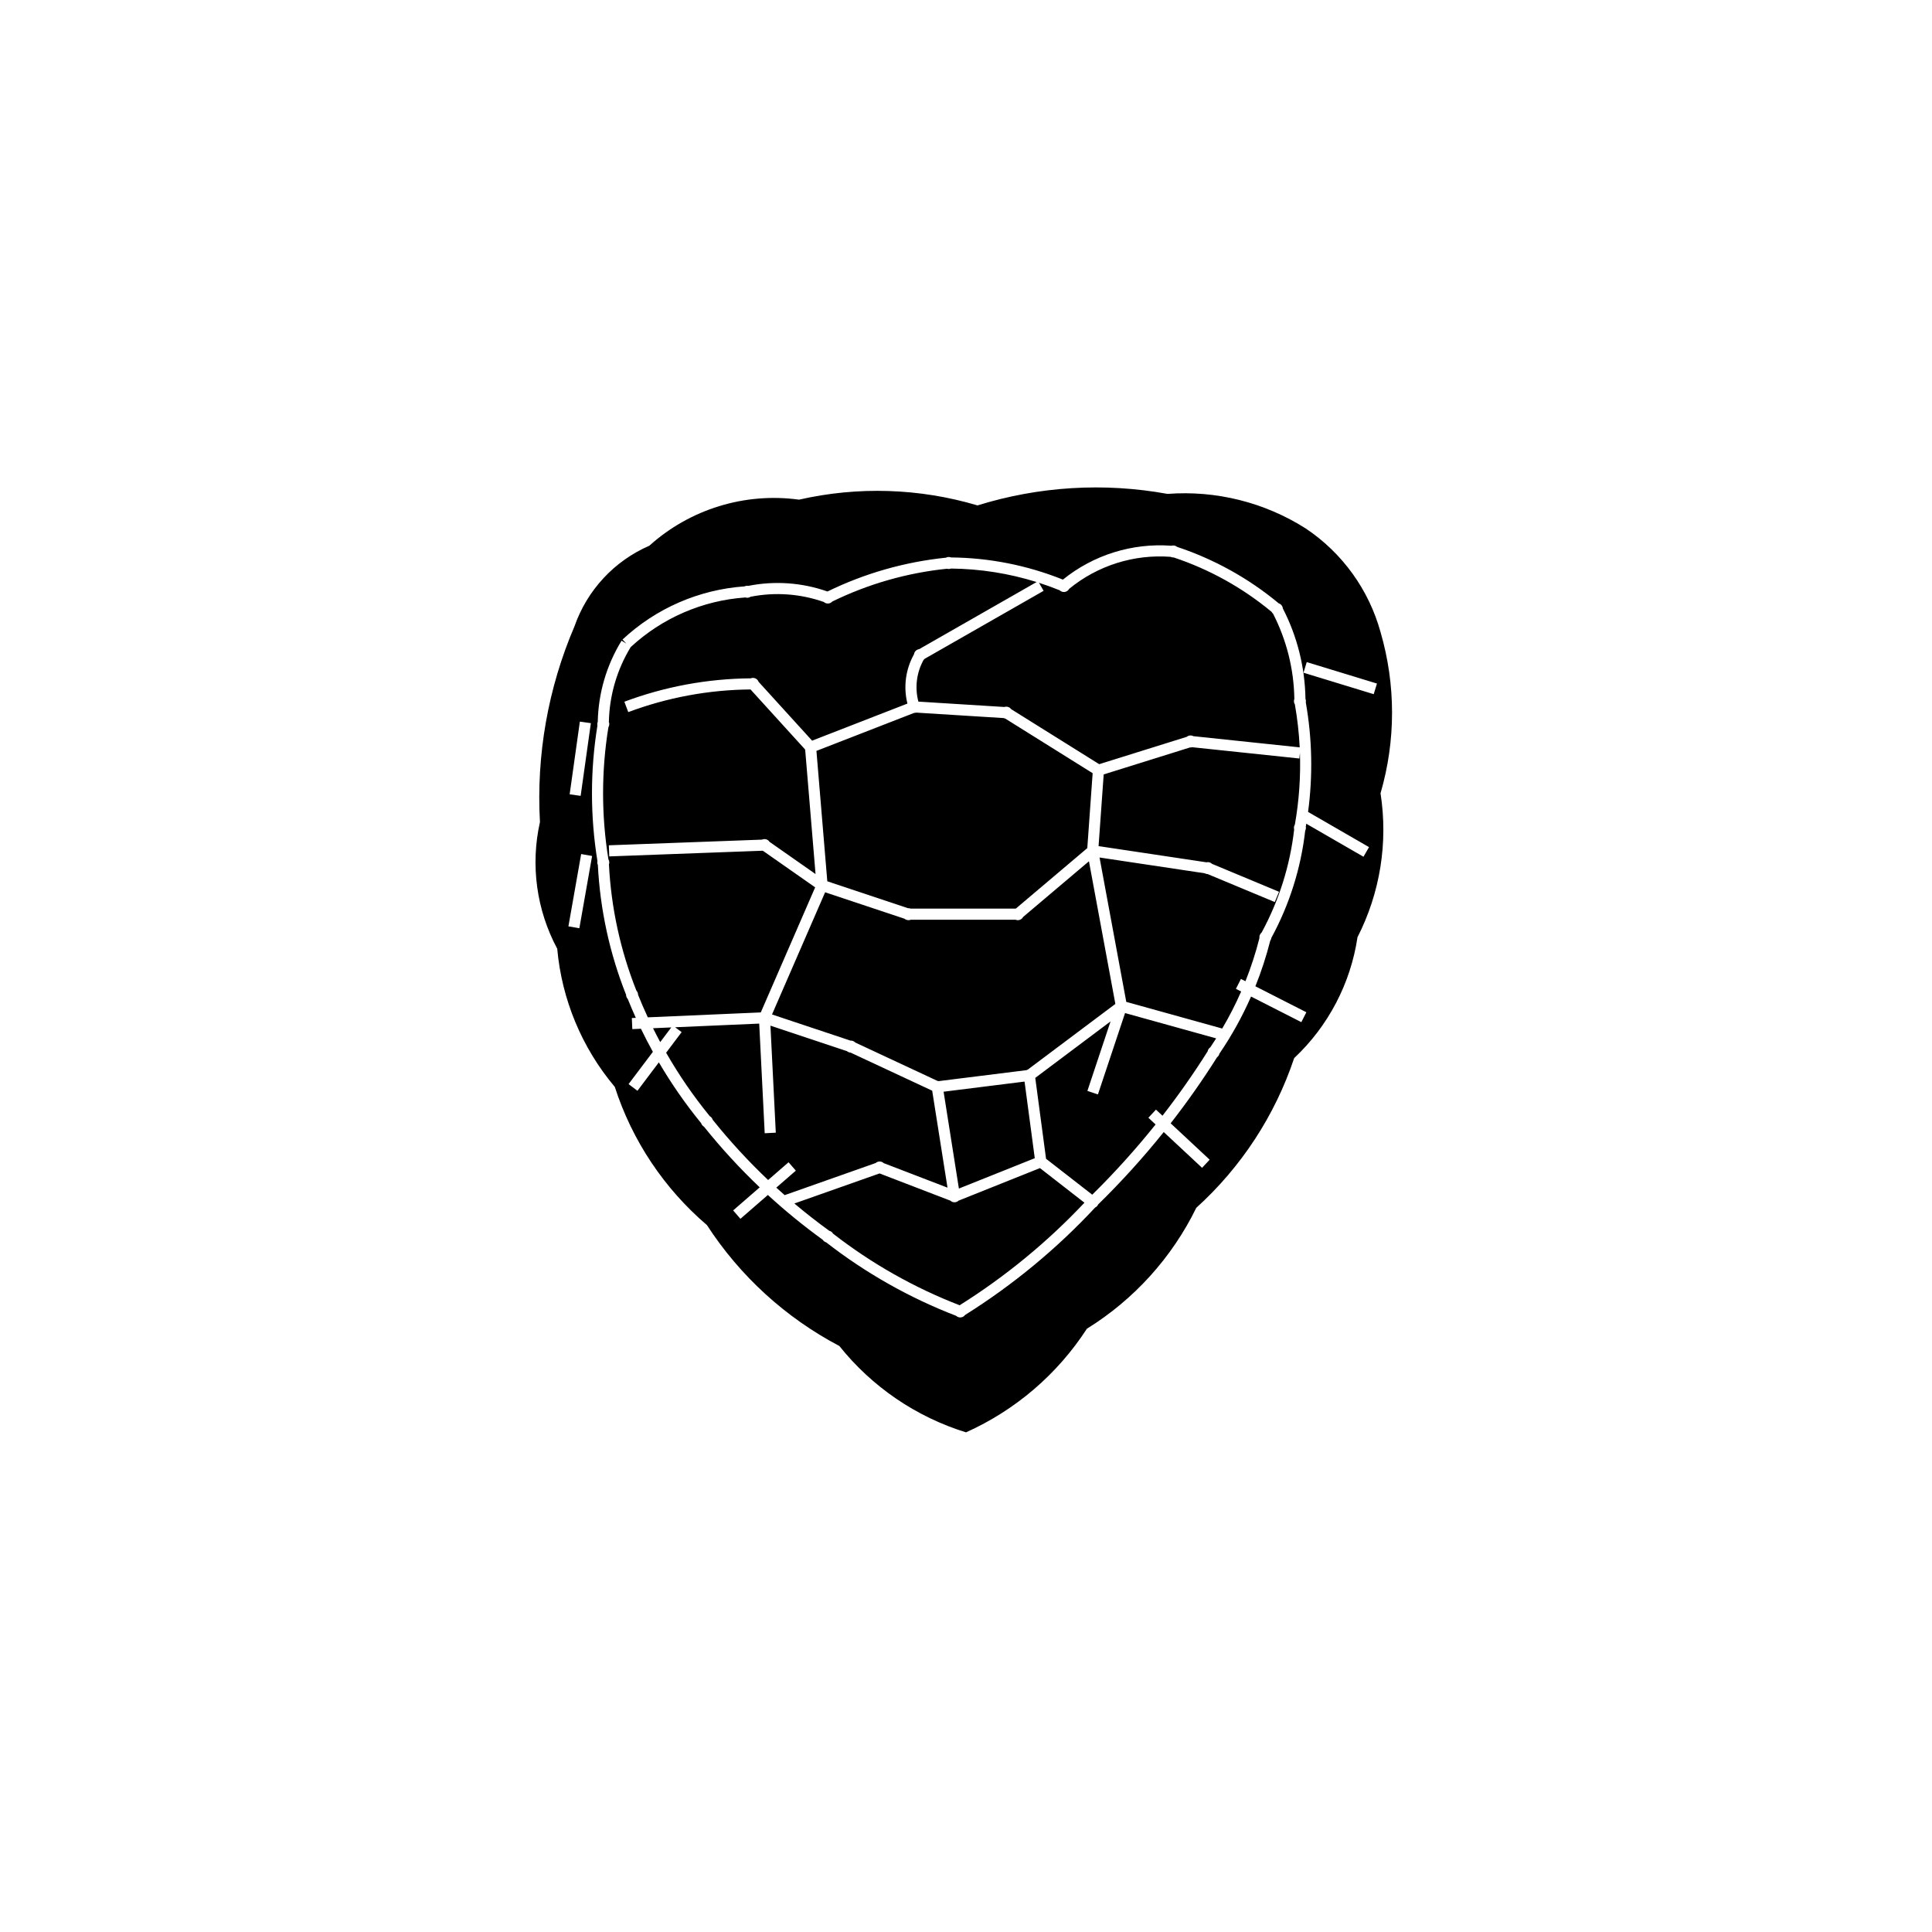
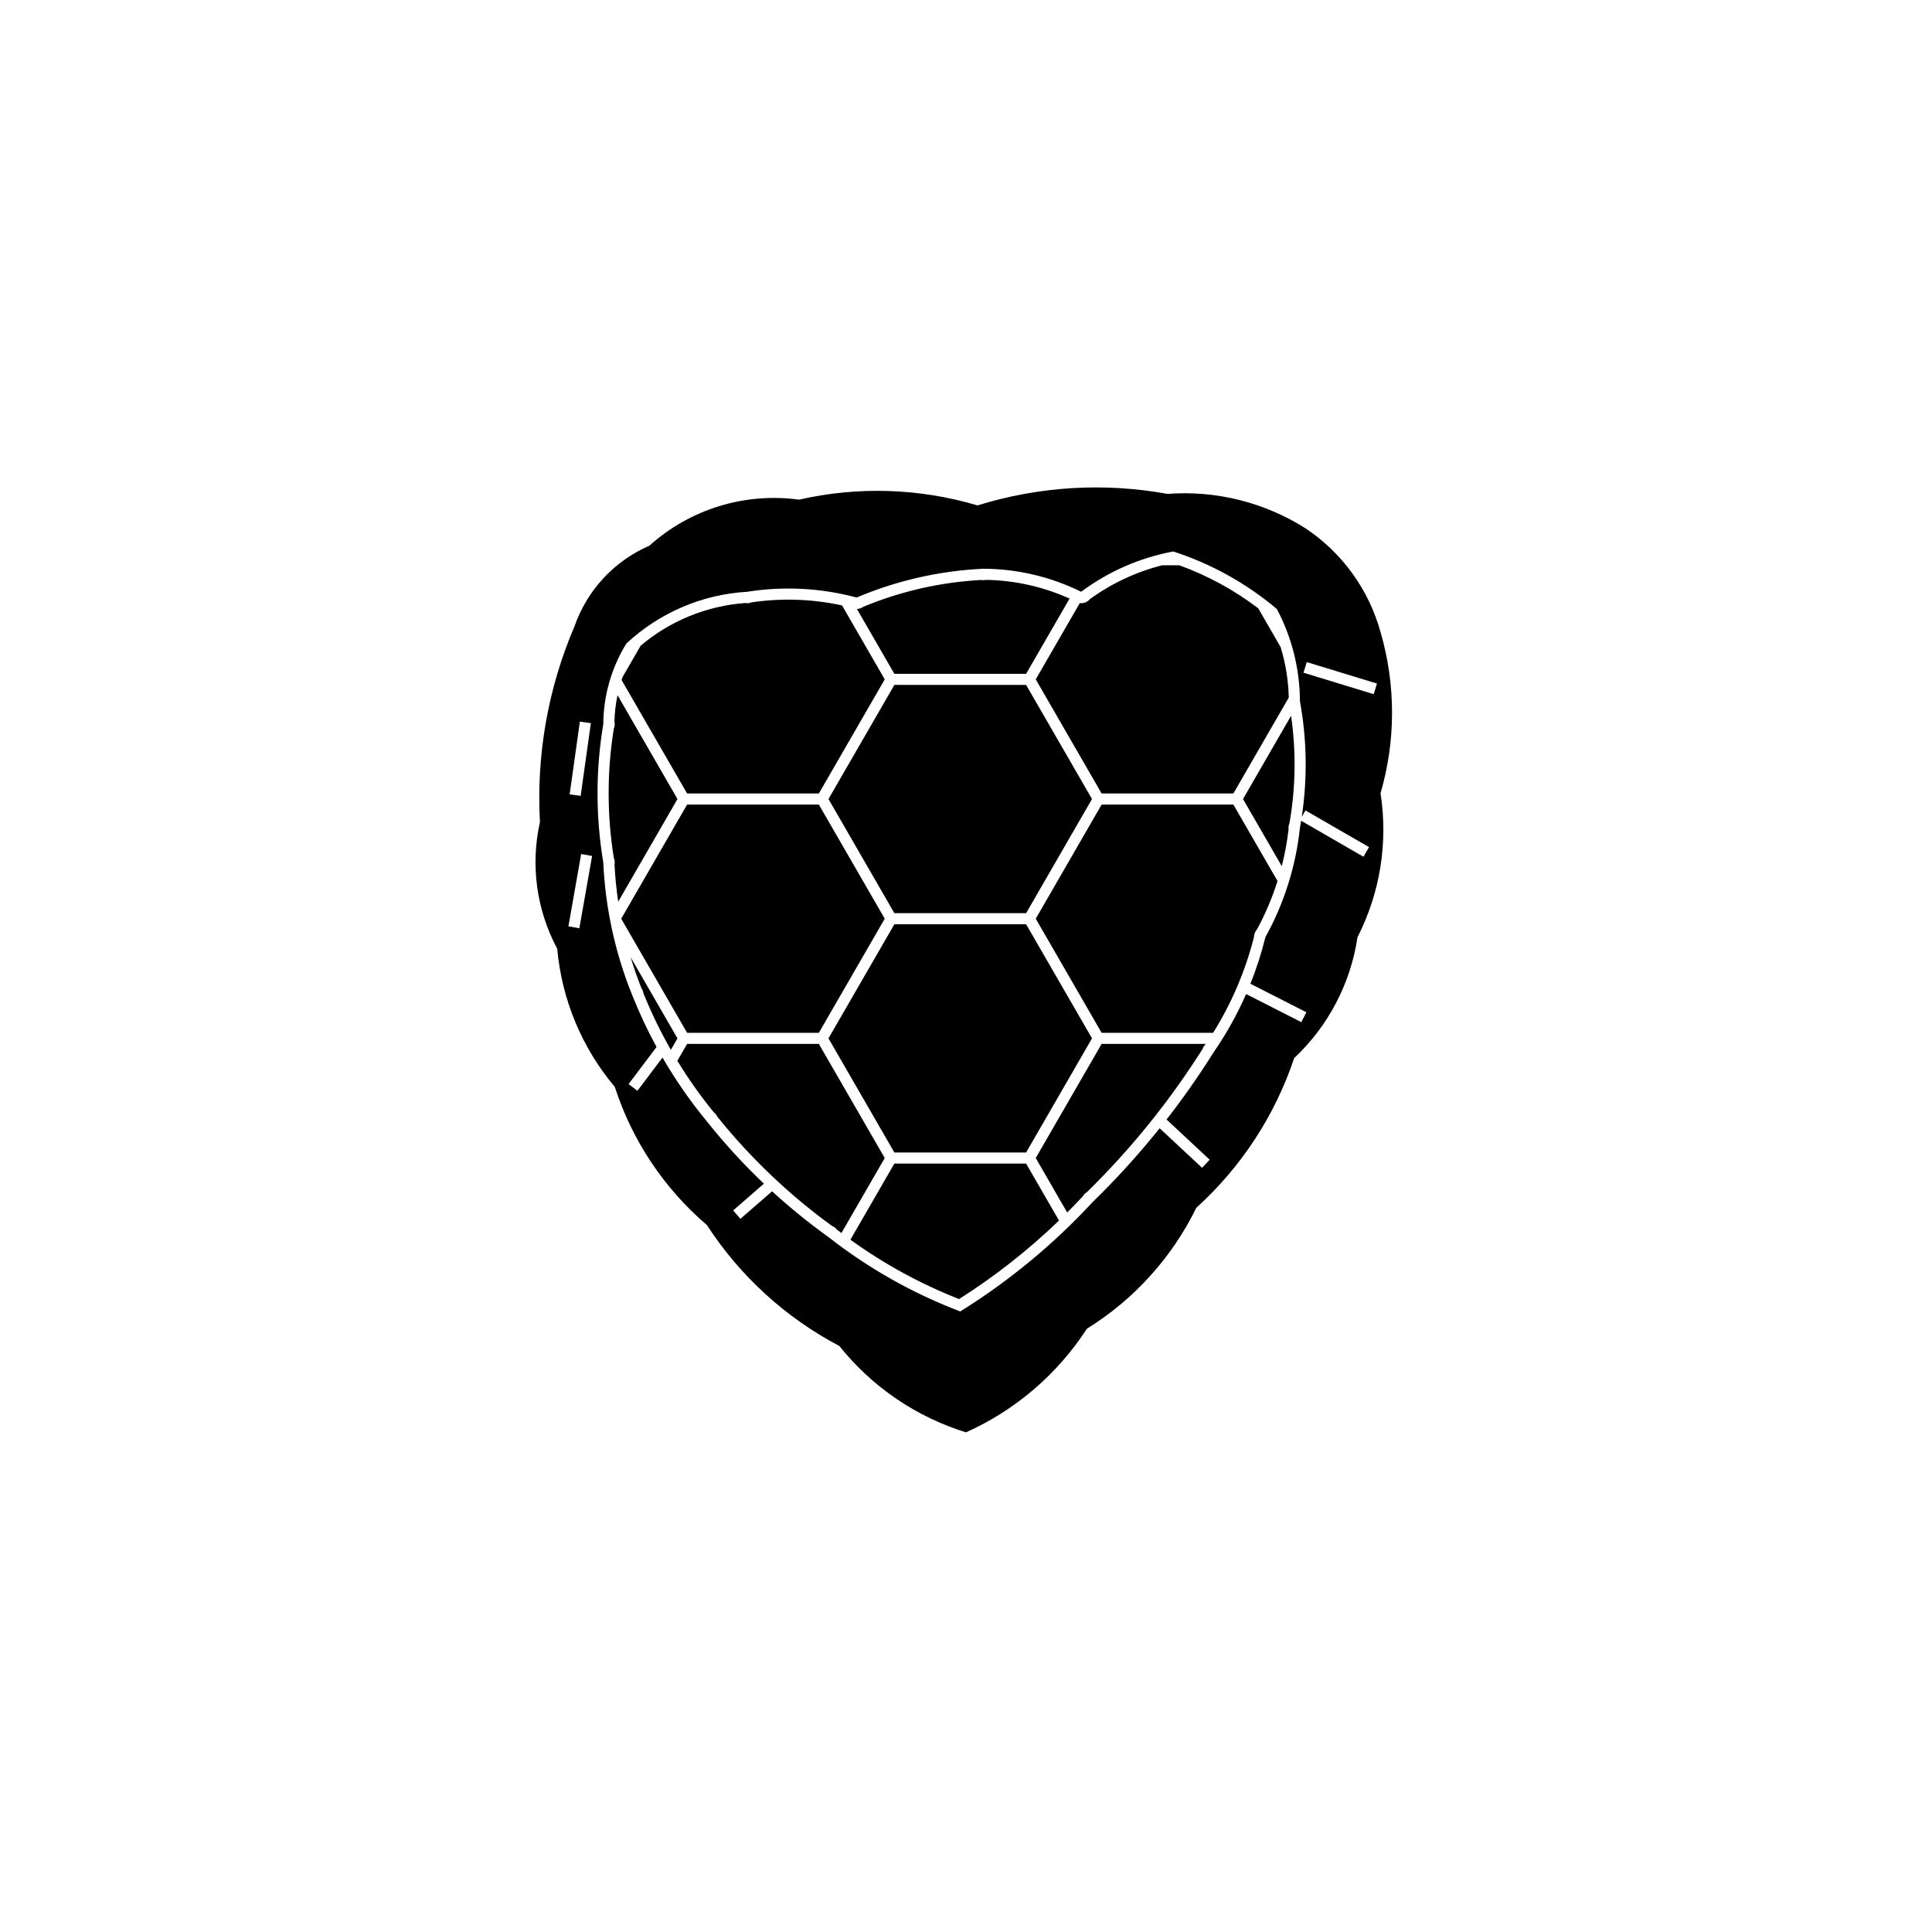
<svg xmlns="http://www.w3.org/2000/svg" viewBox="0 0 200 200" fill="currentColor" stroke-linecap="round" stroke-linejoin="round">
-   <path fill-rule="evenodd" d="M67.22 56.492a14.192 14.192 0 0 0-7.748 8.344 44.998 44.998 0 0 0-3.576 20.264 18.96 18.96 0 0 0 1.788 13.112 25.777 25.777 0 0 0 5.96 14.304 31.588 31.588 0 0 0 9.536 14.304 36.728 36.728 0 0 0 13.708 12.516 27.006 27.006 0 0 0 13.112 8.94 29.092 29.092 0 0 0 12.516-10.728 30.47 30.47 0 0 0 11.324-12.516 36.542 36.542 0 0 0 10.132-15.496 21.531 21.531 0 0 0 6.556-12.516 24.473 24.473 0 0 0 2.384-14.9 29.8 29.8 0 0 0 0-16.688 18.96 18.96 0 0 0-7.748-10.728 23.393 23.393 0 0 0-14.304-3.576 41.31 41.31 0 0 0-19.668 1.192 36.431 36.431 0 0 0-18.476-0.596 19.271 19.271 0 0 0-15.496 4.768zm-2.777 9.712a20.616 20.616 0 0 1 12.638-5.503 0.621 0.621 0 0 1 0.384-0.052 15.55 15.55 0 0 1 8.196 0.583 36.409 36.409 0 0 1 12.261-3.501 0.621 0.621 0 0 1 0.528-0.025 31.865 31.865 0 0 1 11.581 2.296 15.959 15.959 0 0 1 11.239-3.506 0.621 0.621 0 0 1 0.588 0.119 32.461 32.461 0 0 1 10.515 5.842 0.621 0.621 0 0 1 0.429 0.533 21.137 21.137 0 0 1 2.339 9.354 0.621 0.621 0 0 1 0.048 0.24 0.621 0.621 0 0 1-0.014 0.129 36.931 36.931 0 0 1 0.236 11.337l6.311 3.644-0.575 0.996-5.921-3.418a36.931 36.931 0 0 1-0.051 0.295 0.621 0.621 0 0 1 0.014 0.129 0.621 0.621 0 0 1-0.075 0.296 30.45 30.45 0 0 1-3.505 11.099 0.621 0.621 0 0 1-0.116 0.296 36.707 36.707 0 0 1-1.536 4.713l5.278 2.689-0.522 1.024-5.203-2.65a36.707 36.707 0 0 1-3.275 5.909 0.621 0.621 0 0 1-0.245 0.373 84.09 84.09 0 0 1-4.805 6.84l4.038 3.766-0.784 0.841-3.97-3.702a84.09 84.09 0 0 1-6.788 7.494 0.621 0.621 0 0 1-0.307 0.315 67.178 67.178 0 0 1-13.466 11.124 0.621 0.621 0 0 1-0.929 0.09 52.874 52.874 0 0 1-13.452-7.604 0.621 0.621 0 0 1-0.358-0.268 63.528 63.528 0 0 1-5.68-4.638l-2.84 2.468-0.754-0.868 2.749-2.39a63.528 63.528 0 0 1-5.767-6.279 0.621 0.621 0 0 1-0.29-0.358 49.521 49.521 0 0 1-4.382-6.301l-2.217 2.942-0.918-0.692 2.516-3.339a49.521 49.521 0 0 1-1.237-2.39l-0.892 0.038-0.05-1.148 0.414-0.018a49.521 49.521 0 0 1-0.836-1.957 0.621 0.621 0 0 1-0.174-0.435 42.146 42.146 0 0 1-2.922-13.442 0.621 0.621 0 0 1-0.043-0.4 43.785 43.785 0 0 1 0-14.028 0.621 0.621 0 0 1 0.034-0.38 16.667 16.667 0 0 1 2.466-8.403l0.49 0.301-0.393-0.42zm12.712-4.355a19.466 19.466 0 0 0-11.87 5.142 15.517 15.517 0 0 0-2.255 7.75 0.621 0.621 0 0 1 0.043 0.227 0.621 0.621 0 0 1-0.092 0.325 42.635 42.635 0 0 0 0 13.654 0.621 0.621 0 0 1 0.092 0.325 0.621 0.621 0 0 1-0.036 0.207 40.996 40.996 0 0 0 2.842 13.07 0.621 0.621 0 0 1 0.174 0.431 0.621 0.621 0 0 1 0 0.005 48.371 48.371 0 0 0 1.008 2.329l11.695-0.509 5.629-12.947-5.383-3.768a0.621 0.621 0 0 1-0.075-0.023l-15.858 0.588-0.042-1.15 15.857-0.587a0.621 0.621 0 0 1 0.778 0.229l4.763 3.335-1.071-12.849a0.621 0.621 0 0 1-0.029-0.068l-5.63-6.193a36.973 36.973 0 0 0-12.657 2.346l-0.404-1.076a38.123 38.123 0 0 1 13.077-2.42 0.621 0.621 0 0 1 0.82 0.361l5.537 6.09 9.868-3.838a6.982 6.982 0 0 1 0.681-5.106 0.621 0.621 0 0 1 0.533-0.529l12.16-6.948a30.715 30.715 0 0 0-8.867-1.396 0.621 0.621 0 0 1-0.408 0.019 35.259 35.259 0 0 0-11.875 3.393 0.621 0.621 0 0 1-0.88 0.049 14.4 14.4 0 0 0-7.582-0.541 0.621 0.621 0 0 1-0.543 0.073zm32.542-0.742a30.715 30.715 0 0 0-2.14-0.777l0.476 0.833-12.312 7.036a0.621 0.621 0 0 1-0.11 0.109 5.832 5.832 0 0 0-0.54 4.323l8.903 0.556a0.621 0.621 0 0 1 0.702 0.226l9.113 5.695 9.06-2.831a0.621 0.621 0 0 1 0.688-0.068l11.008 1.158a35.781 35.781 0 0 0-0.501-4.45 0.621 0.621 0 0 1-0.053-0.562 19.987 19.987 0 0 0-2.208-8.833 0.621 0.621 0 0 1-0.148-0.184 31.311 31.311 0 0 0-10.135-5.631 0.621 0.621 0 0 1-0.325-0.065 14.809 14.809 0 0 0-10.495 3.314 0.621 0.621 0 0 1-0.983 0.151zm24.347 24.256a35.781 35.781 0 0 0 0.525-7.423l-0.061 0.58-11.091-1.168a0.621 0.621 0 0 1-0.225 0.023l-8.938 2.793-0.531 7.422 11.162 1.675a0.621 0.621 0 0 1 0.585 0.162l6.935 2.89-0.442 1.062-6.936-2.89a0.621 0.621 0 0 1-0.312-0.087l-10.891-1.634 2.768 14.946 9.932 2.759a35.557 35.557 0 0 0 1.96-3.833l-0.543-0.277 0.522-1.024 0.466 0.237a35.557 35.557 0 0 0 1.448-4.467 0.621 0.621 0 0 1 0.224-0.571 29.3 29.3 0 0 0 3.37-10.672 0.621 0.621 0 0 1 0.073-0.503zm-8.757 23.058a35.557 35.557 0 0 0 0.611-0.928l-9.433-2.621-2.808 8.422-1.09-0.364 2.397-7.194-7.794 5.846 1.117 8.373 4.782 3.719a82.94 82.94 0 0 0 6.557-7.27l-0.745-0.695 0.784-0.841 0.675 0.63a82.94 82.94 0 0 0 4.676-6.665 0.621 0.621 0 0 1 0.271-0.412zm-25.945 26.7a66.028 66.028 0 0 0 12.92-10.617l-4.607-3.584-8.416 3.367a0.621 0.621 0 0 1-0.856 0.005l-7.31-2.811a0.621 0.621 0 0 1-0.043-0.001l-8.797 3.105a62.378 62.378 0 0 0 3.609 2.823 0.621 0.621 0 0 1 0.393 0.295 51.724 51.724 0 0 0 13.107 7.418zm-18.98-12.178a62.378 62.378 0 0 0 0.867 0.777l9.418-3.324a0.621 0.621 0 0 1 0.838 0.012l6.6 2.538-1.585-10.038-8.451-3.944a0.621 0.621 0 0 1-0.373-0.149l-7.92-2.639 0.554 11.079-1.148 0.058-0.568-11.35-8.703 0.379 0.671 0.505-1.605 2.131a48.371 48.371 0 0 0 4.519 6.568 0.621 0.621 0 0 1 0.3 0.37 62.378 62.378 0 0 0 5.74 6.239l2.115-1.838 0.754 0.868-2.023 1.758zm-12.759-16.502a48.371 48.371 0 0 0 0.743 1.437l1.144-1.519-1.887 0.082zm27.023-32.64l-10.109 3.931 1.125 13.498 8.357 2.786a0.621 0.621 0 0 1 0.276 0.045h10.854a0.621 0.621 0 0 1 0.043-0.015l7.384-6.249 0.554-7.757-9.044-5.652a0.621 0.621 0 0 1-0.164-0.053l-9.068-0.566a0.621 0.621 0 0 1-0.208 0.032zm-0.99 21.306l-8.219-2.739-5.499 12.649 8.121 2.707a0.621 0.621 0 0 1 0.497 0.198l8.515 3.974a0.621 0.621 0 0 1 0.13 0.02l9.071-1.133a0.621 0.621 0 0 1 0.147-0.06l9.063-6.797-2.735-14.767-6.813 5.764a0.621 0.621 0 0 1-0.785 0.288h-10.854a0.621 0.621 0 0 1-0.639-0.104zm12.425 16.858l-8.38 1.048 1.583 10.025 7.855-3.142-1.058-7.931zm-44.895-37.104l-1.057 7.526-1.139-0.16 1.057-7.526 1.139 0.16zm0.128 13.749l-1.32 7.484-1.132-0.2 1.32-7.484 1.132 0.2zm80.912-16.749l-7.268-2.222 0.336-1.1 7.268 2.222-0.336 1.1z" />
+   <path fill-rule="evenodd" d="M67.22 56.492a14.192 14.192 0 0 0-7.748 8.344 44.998 44.998 0 0 0-3.576 20.264 18.96 18.96 0 0 0 1.788 13.112 25.777 25.777 0 0 0 5.96 14.304 31.588 31.588 0 0 0 9.536 14.304 36.728 36.728 0 0 0 13.708 12.516 27.006 27.006 0 0 0 13.112 8.94 29.092 29.092 0 0 0 12.516-10.728 30.47 30.47 0 0 0 11.324-12.516 36.542 36.542 0 0 0 10.132-15.496 21.531 21.531 0 0 0 6.556-12.516 24.473 24.473 0 0 0 2.384-14.9 29.8 29.8 0 0 0 0-16.688 18.96 18.96 0 0 0-7.748-10.728 23.393 23.393 0 0 0-14.304-3.576 41.31 41.31 0 0 0-19.668 1.192 36.431 36.431 0 0 0-18.476-0.596 19.271 19.271 0 0 0-15.496 4.768zm-2.384 10.132a20.041 20.041 0 0 1 12.516-5.364 27.267 27.267 0 0 1 11.324 0.596 38.219 38.219 0 0 1 13.112-2.98 23.02 23.02 0 0 1 10.132 2.384 23.021 23.021 0 0 1 9.536-4.172 31.886 31.886 0 0 1 10.728 5.96 20.562 20.562 0 0 1 2.384 9.536 36.356 36.356 0 0 1 0.19 11.972l0.383-0.662 6.581 3.8-0.575 0.996-6.453-3.726a36.356 36.356 0 0 1-0.126 0.732 29.875 29.875 0 0 1-3.576 11.324 36.132 36.132 0 0 1-1.549 4.818l5.792 2.951-0.522 1.024-5.716-2.912a36.132 36.132 0 0 1-3.369 6.039 83.515 83.515 0 0 1-4.866 6.951l4.461 4.16-0.784 0.841-4.392-4.095a83.515 83.515 0 0 1-6.935 7.639 66.603 66.603 0 0 1-13.708 11.324 52.299 52.299 0 0 1-13.708-7.748 62.953 62.953 0 0 1-5.77-4.689l-3.277 2.848-0.754-0.868 3.185-2.769a62.953 62.953 0 0 1-5.9-6.442 48.946 48.946 0 0 1-4.599-6.615l-2.593 3.44-0.918-0.692 2.895-3.843a48.946 48.946 0 0 1-2.533-5.402 41.571 41.571 0 0 1-2.98-13.708 43.21 43.21 0 0 1 0-14.304 16.092 16.092 0 0 1 2.384-8.344zm-3.67 8.237l-1.057 7.526-1.139-0.16 1.057-7.526 1.139 0.16zm0.128 13.749l-1.32 7.484-1.132-0.2 1.32-7.484 1.132 0.2zm80.912-16.749l-7.268-2.222 0.336-1.1 7.268 2.222-0.336 1.1zm-72.074 35.63l-4.85-8.401a40.421 40.421 0 0 0 1.113 3.2 1.185 1.185 0 0 1 0.21 0.527 47.796 47.796 0 0 0 2.842 5.86l0.685-1.186zm0-24.775l-6.207-10.752a14.942 14.942 0 0 0-0.319 2.737 1.185 1.185 0 0 1-0.065 0.734 42.06 42.06 0 0 0 0 13.37 1.185 1.185 0 0 1 0.073 0.695 40.421 40.421 0 0 0 0.383 3.843l6.135-10.627zm21.456 37.163l-6.82-11.813h-13.64l-1.009 1.748a47.796 47.796 0 0 0 3.77 5.329 1.185 1.185 0 0 1 0.366 0.453 61.803 61.803 0 0 0 11.884 11.318 1.185 1.185 0 0 1 0.488 0.366 51.149 51.149 0 0 0 0.477 0.366l4.484-7.767zm0-24.775l-6.82-11.813h-13.64l-6.82 11.813 6.82 11.812h13.64l6.82-11.812zm0-24.776l-4.42-7.655a26.117 26.117 0 0 0-9.362-0.319 1.185 1.185 0 0 1-0.662 0.072 18.891 18.891 0 0 0-10.823 4.416l-1.864 3.228a14.942 14.942 0 0 0-0.111 0.325l6.782 11.746h13.64l6.82-11.813zm18.04 56.021l-3.404-5.895h-13.64l-4.55 7.88a51.149 51.149 0 0 0 11.247 6.145 65.453 65.453 0 0 0 10.347-8.13zm3.416-18.858l-6.82-11.812h-13.64l-6.82 11.812 6.82 11.813h13.64l6.82-11.813zm0-24.775l-6.82-11.813h-13.64l-6.82 11.813 6.82 11.813h13.64l6.82-11.813zm-24.336-19.676l3.876 6.713h13.64l4.497-7.788a21.87 21.87 0 0 0-8.66-1.936 1.185 1.185 0 0 1-0.499 0.01 37.069 37.069 0 0 0-12.18 2.768 1.185 1.185 0 0 1-0.674 0.233zm36.12 45.026h-10.788l-6.82 11.813 3.255 5.639a65.453 65.453 0 0 0 1.601-1.657 1.185 1.185 0 0 1 0.436-0.446 82.365 82.365 0 0 0 11.991-14.847 1.185 1.185 0 0 1 0.325-0.502zm7.42-16.863l-4.568-7.912h-13.64l-6.82 11.813 6.82 11.812h11.542a34.982 34.982 0 0 0 4.226-9.9 1.185 1.185 0 0 1 0.312-0.797 28.725 28.725 0 0 0 2.128-5.016zm0.323-24.215l-2.317-4.014a30.736 30.736 0 0 0-8.179-4.458h-1.762a21.871 21.871 0 0 0-7.483 3.502 1.185 1.185 0 0 1-1.053 0.418l-4.557 7.892 6.82 11.813h13.64l5.733-9.93a19.412 19.412 0 0 0-0.842-5.223zm1.08 7.111l-4.975 8.617 4.012 6.949a28.725 28.725 0 0 0 0.706-3.814 1.185 1.185 0 0 1 0.092-0.637 35.206 35.206 0 0 0 0.165-11.115z" />
</svg>
